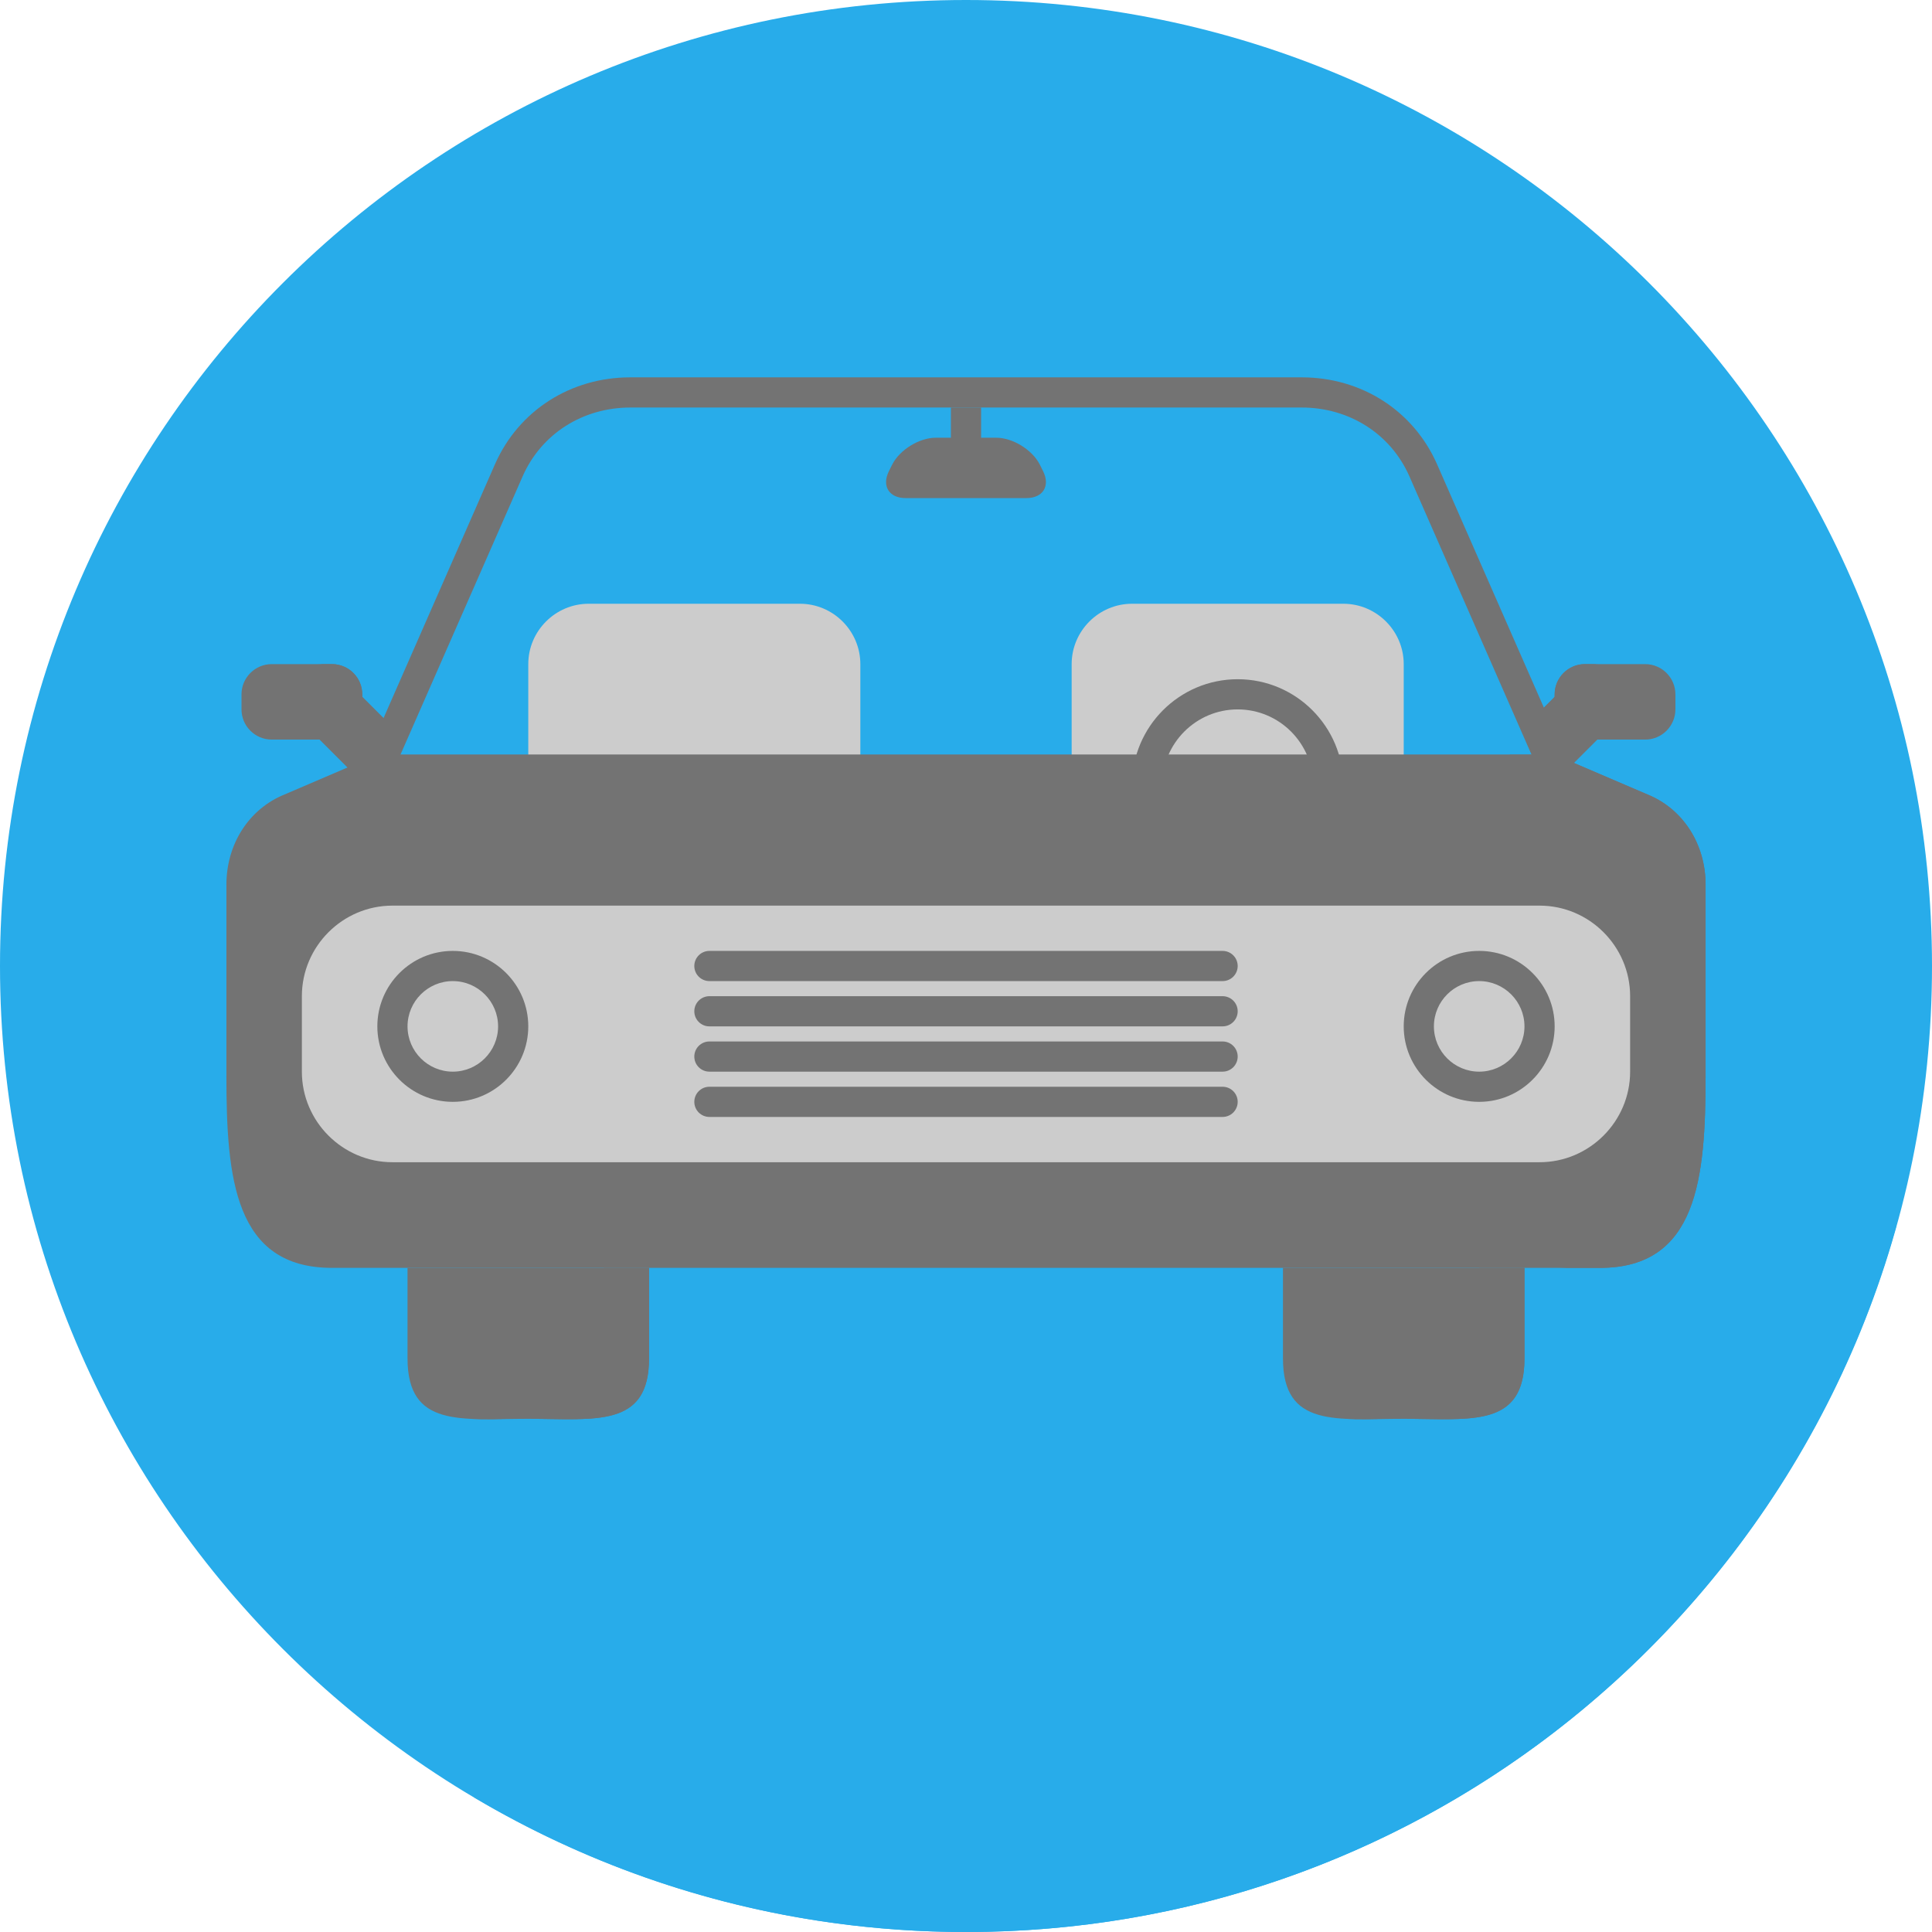
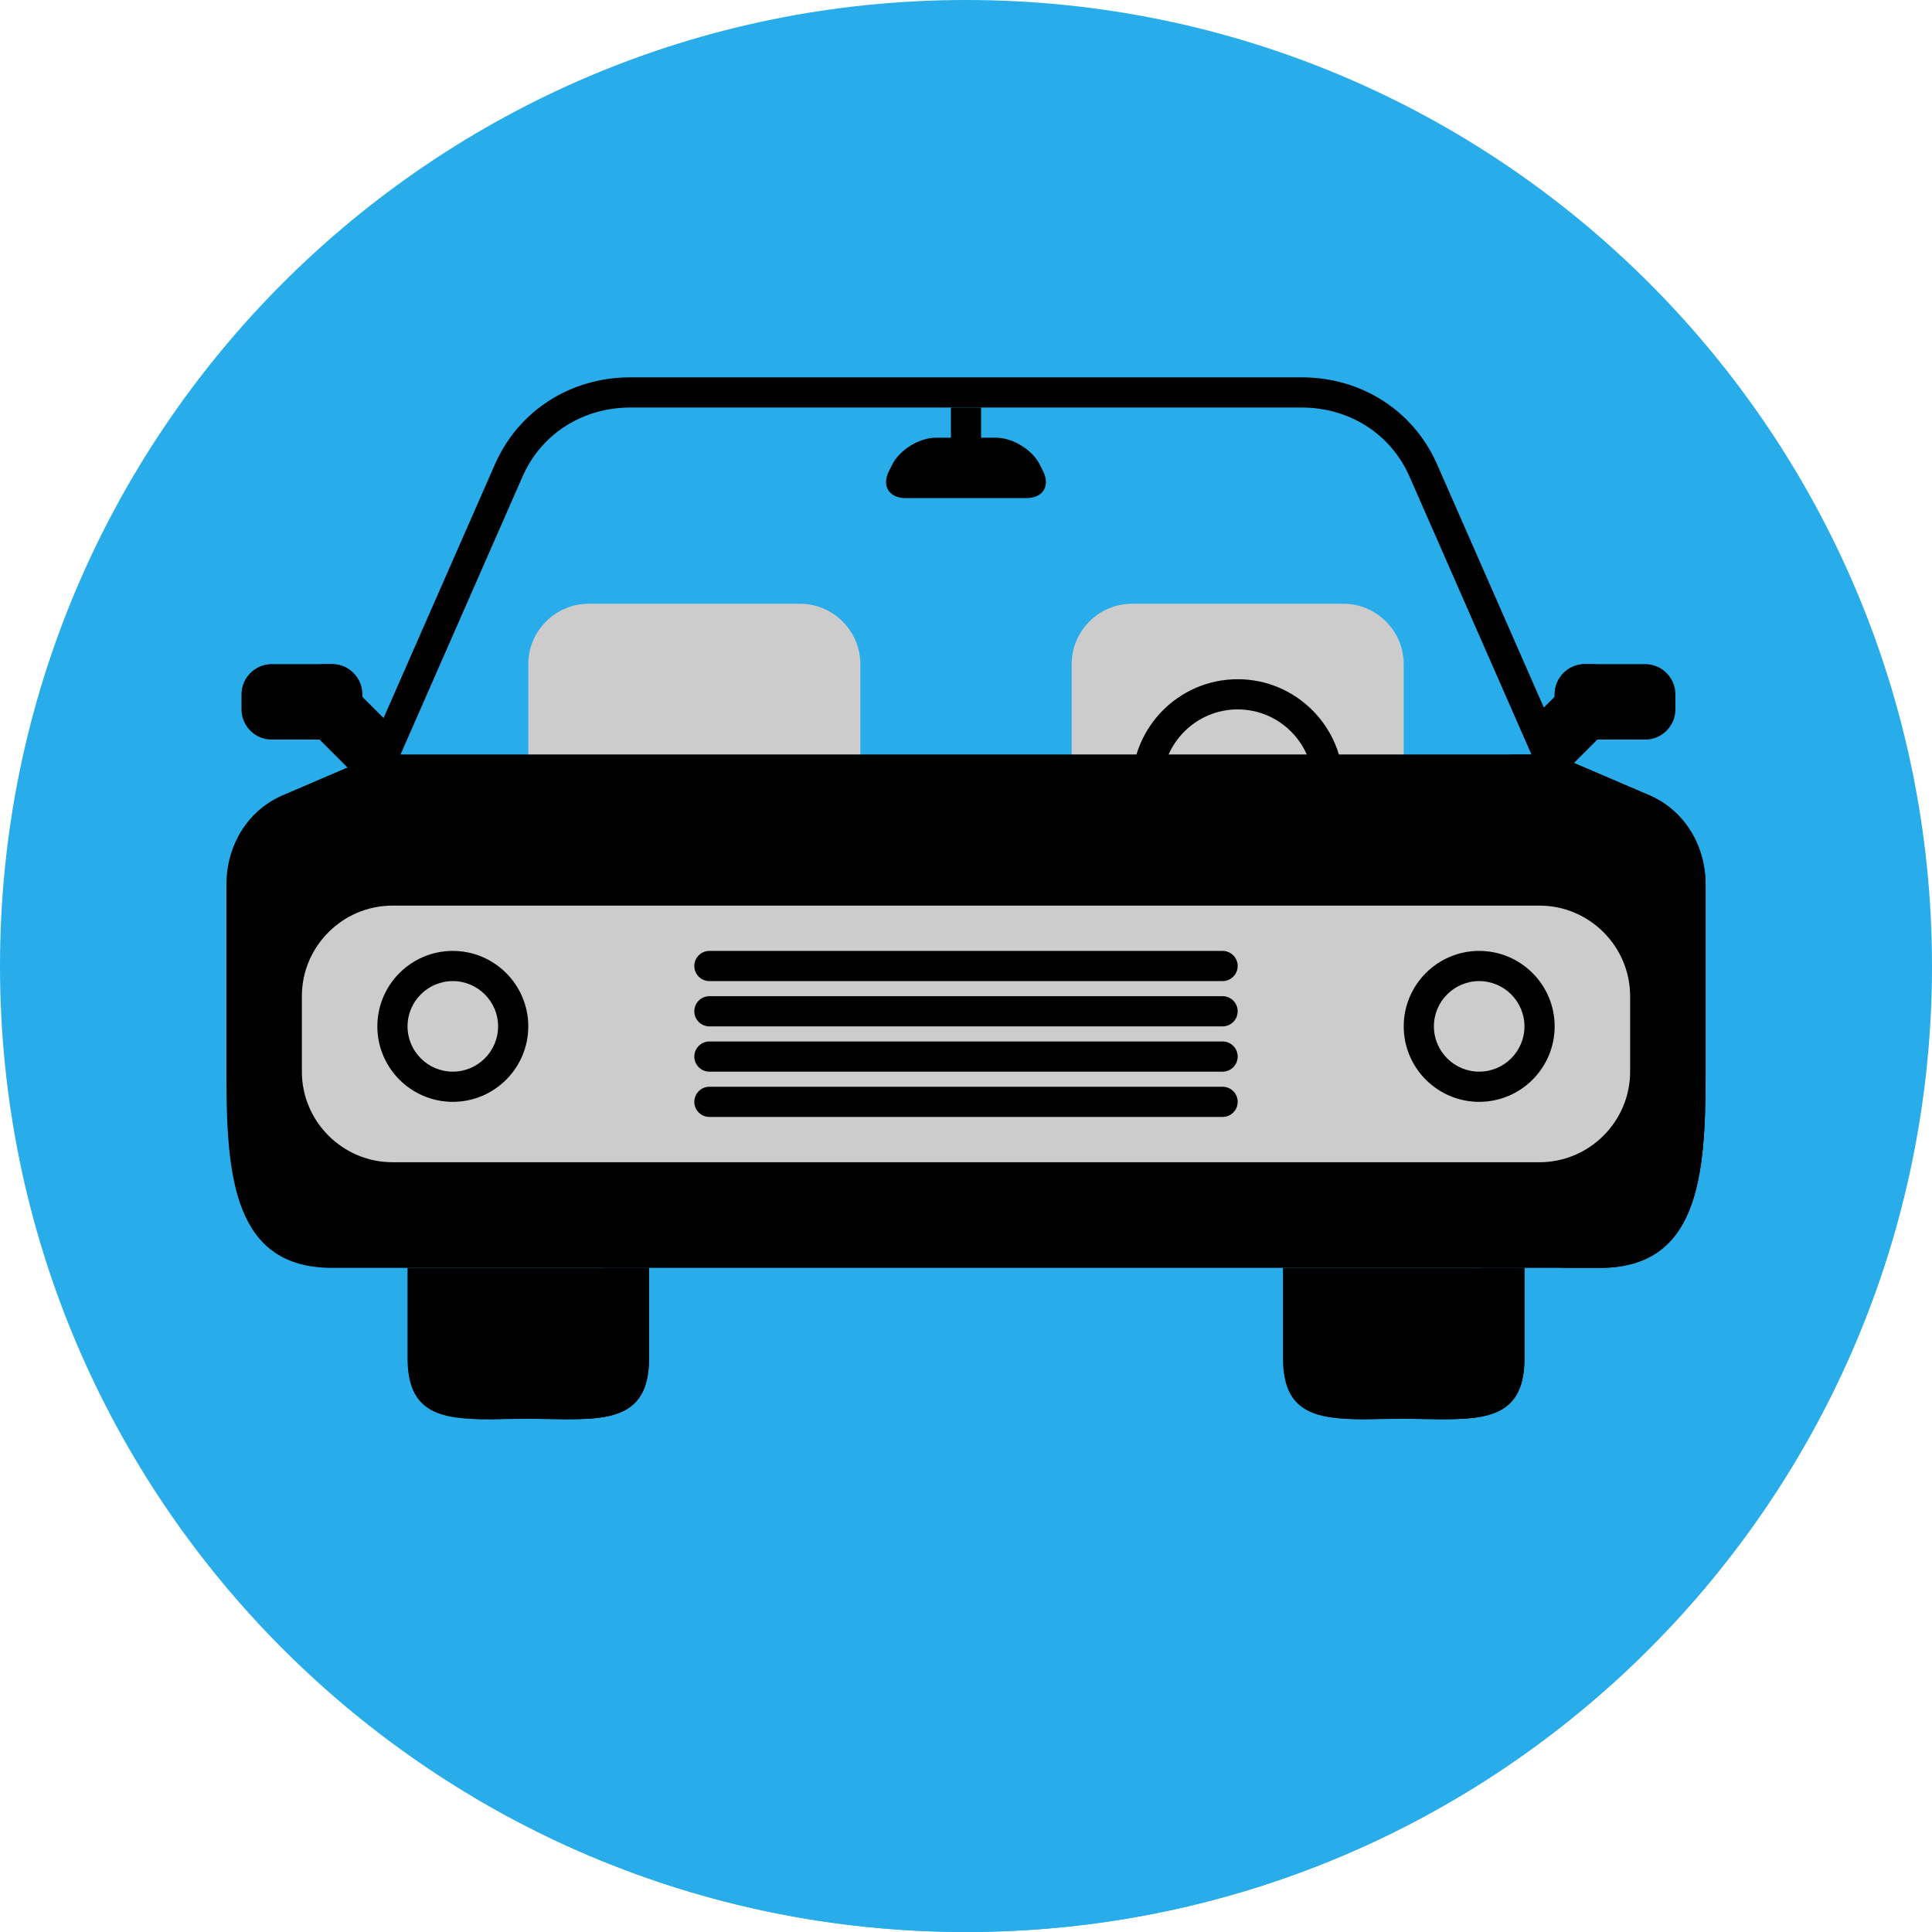
<svg xmlns="http://www.w3.org/2000/svg" version="1.1" id="Layer_1" x="0px" y="0px" viewBox="0 0 512 512" style="enable-background:new 0 0 512 512;" xml:space="preserve">
  <circle style="fill:#28ACEA;" cx="256" cy="256" r="256" />
  <path style="fill:#28ACEA;" d="M502.504,325.044c-0.684-1.064-1.52-2.064-2.504-2.876v-0.884c0-2.788-1.664-5.76-4-7.576v-0.624  v-2.044c0-2.752-1.672-4.812-4-5.976v-0.172v-0.096v-1.956v-2.048c0-2.716-1.684-5.416-4-7.092v-1.1v-2.048  c0-2.672-1.692-4.508-4-5.544v-0.604v-0.1v-1.952v-2.048c0-2.64-1.7-5.08-4-6.628v-1.568v-2.048c0-2.604-1.708-4.232-4-5.14v-1.008  v-0.1v-1.952v-2.048c0-2.568-1.72-4.776-4-6.188v-0.056v-1.952v-2.048c0-2.536-1.72-5.3-4-7.212v-0.988v-2.048  c0-2.504-1.728-4.504-4-5.784v-0.36v-2.048c0-2.672-1.692-4.716-4-5.916v-0.232v-0.096v-1.952v-2.048c0-2.636-1.704-5.284-4-6.996  v-1.2v-2.048c0-2.6-1.708-4.424-4-5.5v-0.648v-0.096v-1.952v-2.048c0-2.568-1.72-4.972-4-6.548V192.2v-2.048  c0-2.536-1.72-4.168-4-5.112V184c0-4.4-3.6-8-8-8h-12h-4c-4.4,0-8,3.6-8,8v0.688l-2.532,2.532l-17.004-37.688l-11.7-26.644  c-6.276-14.116-20-22.888-35.812-22.888H167.04c-15.804,0-29.532,8.768-35.82,22.904l-29.588,67.416l-2.024-2.02  c-0.532-1.324-1.612-2.312-3-3L96,184.688V184c0-4.4-3.6-8-8-8h-4H72c-4.4,0-8,3.6-8,8v2.048V188v0.096v1.952v2.048  c0,2.504,1.728,4.688,4,6.132v0.016v0.096v1.952v2.048c0,2.476,1.728,5.188,4,7.116v1.08v1.712c-7.492,4.528-12,12.86-12,22.208  v2.048v2.048v46.532v2.052v2.048c0,12.904,0.9,24.996,4.584,34.164c0.076,0.188,0.14,0.388,0.224,0.576  c0.308,0.736,0.648,1.436,0.996,2.132c0.236,0.476,0.444,0.968,0.704,1.42c1.116,4.764,2.728,9.044,4.936,12.668  c0.416,1.308,0.88,2.564,1.388,3.768c0.016,0.032,0.028,0.064,0.04,0.088c0.38,0.876,0.784,1.712,1.216,2.524  c0.148,0.28,0.264,0.584,0.416,0.864c1.12,4.752,2.712,9.04,4.924,12.652c0.804,2.528,1.78,4.872,2.968,7  c0.164,0.296,0.32,0.6,0.492,0.888c0.14,0.248,0.276,0.5,0.428,0.74c0.384,1.212,0.808,2.376,1.272,3.496  c0.036,0.08,0.064,0.152,0.088,0.228c0.356,0.836,0.752,1.636,1.156,2.416c0.18,0.352,0.344,0.724,0.536,1.064  c1.092,4.752,2.672,9,4.892,12.584c0.768,2.468,1.724,4.752,2.868,6.828c0.08,0.148,0.14,0.312,0.224,0.452  c0.636,2.756,1.436,5.352,2.424,7.748c0.048,0.104,0.084,0.212,0.124,0.32c0.344,0.808,0.728,1.584,1.108,2.34  c0.188,0.368,0.348,0.764,0.548,1.124c1.124,4.752,2.736,9.044,4.94,12.68c0.76,2.4,1.7,4.624,2.8,6.672  c0.08,0.14,0.14,0.296,0.216,0.436c1.136,4.792,2.732,9.136,4.964,12.796c0.812,2.54,1.804,4.9,3,7.04  c1.164,4.916,2.804,9.376,5.124,13.096c0.804,2.508,1.796,4.836,2.968,6.964c0.804,3.408,1.868,6.564,3.204,9.436  C163.936,498.988,208.436,512,256,512C373.444,512,472.36,432.876,502.504,325.044z" />
-   <path style="fill:#737373;" d="M100,208c-2.048,0-4.092-0.78-5.656-2.344l-12-12c-3.124-3.124-3.124-8.188,0-11.312  s8.188-3.124,11.312,0l12,12c3.124,3.124,3.124,8.188,0,11.312C104.092,207.22,102.048,208,100,208z" />
-   <path style="fill:#737373;" d="M105.656,194.344l-12-12c-2.08-2.08-5.004-2.744-7.656-2.056c1.336,0.344,2.608,1.008,3.656,2.056  l12,12c3.124,3.124,3.124,8.188,0,11.312c-1.048,1.048-2.32,1.712-3.656,2.056c0.656,0.168,1.324,0.288,2,0.288  c2.048,0,4.092-0.78,5.656-2.344C108.78,202.532,108.78,197.468,105.656,194.344z" />
-   <path style="fill:#737373;" d="M96,188c0,4.4-3.6,8-8,8H72c-4.4,0-8-3.6-8-8v-4c0-4.4,3.6-8,8-8h16c4.4,0,8,3.6,8,8V188z" />
-   <path style="fill:#737373;" d="M88,176h-4c4.4,0,8,3.6,8,8v4c0,4.4-3.6,8-8,8h4c4.4,0,8-3.6,8-8v-4C96,179.6,92.4,176,88,176z" />
-   <path style="fill:#737373;" d="M408,208c2.048,0,4.092-0.78,5.656-2.344l12-12c3.124-3.124,3.124-8.188,0-11.312  s-8.188-3.124-11.312,0l-12,12c-3.124,3.124-3.124,8.188,0,11.312C403.908,207.22,405.952,208,408,208z" />
-   <path style="fill:#737373;" d="M402.344,194.344l12-12c2.08-2.08,5.004-2.744,7.656-2.056c-1.336,0.344-2.608,1.008-3.656,2.056  l-12,12c-3.124,3.124-3.124,8.188,0,11.312c1.048,1.048,2.32,1.712,3.656,2.056c-0.656,0.168-1.324,0.288-2,0.288  c-2.048,0-4.092-0.78-5.656-2.344C399.22,202.532,399.22,197.468,402.344,194.344z" />
-   <path style="fill:#737373;" d="M412,188c0,4.4,3.6,8,8,8h16c4.4,0,8-3.6,8-8v-4c0-4.4-3.6-8-8-8h-16c-4.4,0-8,3.6-8,8V188z" />
-   <path style="fill:#737373;" d="M420,176h4c-4.4,0-8,3.6-8,8v4c0,4.4,3.6,8,8,8h-4c-4.4,0-8-3.6-8-8v-4C412,179.6,415.6,176,420,176z  " />
+   <path style="fill:#000000;" d="M100,208c-2.048,0-4.092-0.78-5.656-2.344l-12-12c-3.124-3.124-3.124-8.188,0-11.312  s8.188-3.124,11.312,0l12,12c3.124,3.124,3.124,8.188,0,11.312C104.092,207.22,102.048,208,100,208z" />
+   <path style="fill:#000000;" d="M105.656,194.344l-12-12c-2.08-2.08-5.004-2.744-7.656-2.056c1.336,0.344,2.608,1.008,3.656,2.056  l12,12c3.124,3.124,3.124,8.188,0,11.312c-1.048,1.048-2.32,1.712-3.656,2.056c0.656,0.168,1.324,0.288,2,0.288  c2.048,0,4.092-0.78,5.656-2.344C108.78,202.532,108.78,197.468,105.656,194.344z" />
+   <path style="fill:#000000;" d="M96,188c0,4.4-3.6,8-8,8H72c-4.4,0-8-3.6-8-8v-4c0-4.4,3.6-8,8-8h16c4.4,0,8,3.6,8,8V188z" />
+   <path style="fill:#000000;" d="M88,176h-4c4.4,0,8,3.6,8,8v4c0,4.4-3.6,8-8,8h4c4.4,0,8-3.6,8-8v-4C96,179.6,92.4,176,88,176z" />
+   <path style="fill:#000000;" d="M408,208c2.048,0,4.092-0.78,5.656-2.344l12-12c3.124-3.124,3.124-8.188,0-11.312  s-8.188-3.124-11.312,0l-12,12c-3.124,3.124-3.124,8.188,0,11.312C403.908,207.22,405.952,208,408,208z" />
+   <path style="fill:#000000;" d="M402.344,194.344l12-12c2.08-2.08,5.004-2.744,7.656-2.056c-1.336,0.344-2.608,1.008-3.656,2.056  l-12,12c-3.124,3.124-3.124,8.188,0,11.312c1.048,1.048,2.32,1.712,3.656,2.056c-0.656,0.168-1.324,0.288-2,0.288  c-2.048,0-4.092-0.78-5.656-2.344C399.22,202.532,399.22,197.468,402.344,194.344z" />
+   <path style="fill:#000000;" d="M412,188c0,4.4,3.6,8,8,8h16c4.4,0,8-3.6,8-8v-4c0-4.4-3.6-8-8-8h-16c-4.4,0-8,3.6-8,8V188z" />
+   <path style="fill:#000000;" d="M420,176h4c-4.4,0-8,3.6-8,8v4c0,4.4,3.6,8,8,8h-4c-4.4,0-8-3.6-8-8v-4C412,179.6,415.6,176,420,176z  " />
  <path style="fill:#28ACEA;" d="M377.108,124.512C371.292,111.428,358.736,104,344.956,104H256h-88.956  c-13.776,0-26.336,7.424-32.152,20.512L100,204h156h156L377.108,124.512z" />
  <g>
    <path style="fill:#cccccc;" d="M228,200c0,8.8-7.2,16-16,16h-56c-8.8,0-16-7.2-16-16v-24c0-8.8,7.2-16,16-16h56c8.8,0,16,7.2,16,16   V200z" />
    <path style="fill:#cccccc;" d="M372,200c0,8.8-7.2,16-16,16h-56c-8.8,0-16-7.2-16-16v-24c0-8.8,7.2-16,16-16h56c8.8,0,16,7.2,16,16   V200z" />
  </g>
-   <path style="fill:#737373;" d="M328,236c-15.436,0-28-12.56-28-28s12.564-28,28-28s28,12.56,28,28S343.436,236,328,236z M328,188  c-11.028,0-20,8.972-20,20s8.972,20,20,20s20-8.972,20-20S339.028,188,328,188z" />
-   <path style="fill:#737373;" d="M412,208H100c-1.352,0-2.608-0.68-3.348-1.812s-0.86-2.56-0.316-3.796l34.892-79.488  C137.512,108.768,151.236,100,167.044,100H344.96c15.804,0,29.532,8.768,35.812,22.888l34.896,79.504  c0.544,1.236,0.416,2.664-0.316,3.796C414.616,207.32,413.352,208,412,208z M106.124,200h299.752l-32.42-73.88  C368.488,114.952,357.564,108,344.96,108H167.048c-12.608,0-23.532,6.948-28.5,18.136L106.124,200z" />
-   <path style="fill:#737373;" d="M436.564,210.532L412,200H256H100l-24.564,10.532C65.9,214.384,60,223.76,60,234.46v50.632  C60,312.196,62.132,336,88,336h168h168c25.868,0,28-23.804,28-50.908V234.46C452,223.756,446.092,214.384,436.564,210.532z" />
-   <path style="fill:#737373;" d="M436.564,210.532L412,200h-12l24.564,10.532C434.104,214.384,440,223.76,440,234.46v50.632  c0,27.104-2.132,50.908-28,50.908h12c25.868,0,28-23.804,28-50.908V234.46C452,223.756,446.092,214.384,436.564,210.532z" />
+   <path style="fill:#000000;" d="M328,236c-15.436,0-28-12.56-28-28s12.564-28,28-28s28,12.56,28,28S343.436,236,328,236z M328,188  c-11.028,0-20,8.972-20,20s8.972,20,20,20s20-8.972,20-20S339.028,188,328,188z" />
+   <path style="fill:#000000;" d="M412,208H100c-1.352,0-2.608-0.68-3.348-1.812s-0.86-2.56-0.316-3.796l34.892-79.488  C137.512,108.768,151.236,100,167.044,100H344.96c15.804,0,29.532,8.768,35.812,22.888l34.896,79.504  c0.544,1.236,0.416,2.664-0.316,3.796C414.616,207.32,413.352,208,412,208z M106.124,200h299.752l-32.42-73.88  C368.488,114.952,357.564,108,344.96,108H167.048c-12.608,0-23.532,6.948-28.5,18.136L106.124,200z" />
+   <path style="fill:#000000;" d="M436.564,210.532L412,200H256H100l-24.564,10.532C65.9,214.384,60,223.76,60,234.46v50.632  C60,312.196,62.132,336,88,336h168h168c25.868,0,28-23.804,28-50.908V234.46C452,223.756,446.092,214.384,436.564,210.532z" />
+   <path style="fill:#000000;" d="M436.564,210.532L412,200h-12l24.564,10.532C434.104,214.384,440,223.76,440,234.46v50.632  c0,27.104-2.132,50.908-28,50.908h12c25.868,0,28-23.804,28-50.908V234.46C452,223.756,446.092,214.384,436.564,210.532z" />
  <path style="fill:#cccccc;" d="M432,284c0,13.2-10.8,24-24,24H104c-13.2,0-24-10.8-24-24v-20c0-13.2,10.8-24,24-24h304  c13.2,0,24,10.8,24,24V284z" />
  <g>
-     <path style="fill:#737373;" d="M324,288H188c-2.212,0-4,1.792-4,4s1.788,4,4,4h136c2.212,0,4-1.792,4-4S326.212,288,324,288z" />
-     <path style="fill:#737373;" d="M324,276H188c-2.212,0-4,1.792-4,4s1.788,4,4,4h136c2.212,0,4-1.792,4-4S326.212,276,324,276z" />
-     <path style="fill:#737373;" d="M324,264H188c-2.212,0-4,1.792-4,4s1.788,4,4,4h136c2.212,0,4-1.792,4-4S326.212,264,324,264z" />
-     <path style="fill:#737373;" d="M188,260h136c2.212,0,4-1.792,4-4s-1.788-4-4-4H188c-2.212,0-4,1.792-4,4   C184,258.208,185.788,260,188,260z" />
+     <path style="fill:#000000;" d="M324,288H188c-2.212,0-4,1.792-4,4s1.788,4,4,4h136c2.212,0,4-1.792,4-4S326.212,288,324,288z" />
+     <path style="fill:#000000;" d="M324,276H188c-2.212,0-4,1.792-4,4s1.788,4,4,4h136c2.212,0,4-1.792,4-4S326.212,276,324,276z" />
+     <path style="fill:#000000;" d="M324,264H188c-2.212,0-4,1.792-4,4s1.788,4,4,4h136c2.212,0,4-1.792,4-4S326.212,264,324,264z" />
+     <path style="fill:#000000;" d="M188,260h136c2.212,0,4-1.792,4-4s-1.788-4-4-4H188c-2.212,0-4,1.792-4,4   C184,258.208,185.788,260,188,260z" />
  </g>
  <g>
    <path style="fill:#28ACEA;" d="M156,152c-1.024,0-2.048-0.392-2.828-1.172c-1.564-1.564-1.564-4.092,0-5.656l20-20   c1.564-1.564,4.092-1.564,5.656,0s1.564,4.092,0,5.656l-20,20C158.048,151.608,157.024,152,156,152z" />
  </g>
  <g>
-     <path style="fill:#737373;" d="M108,336v24c0,18.48,14.28,16,32,16s32,2.48,32-16v-24H108z" />
-     <path style="fill:#737373;" d="M340,336v24c0,18.48,14.28,16,32,16s32,2.48,32-16v-24H340z" />
+     <path style="fill:#000000;" d="M108,336v24c0,18.48,14.28,16,32,16s32,2.48,32-16v-24H108z" />
+     <path style="fill:#000000;" d="M340,336v24c0,18.48,14.28,16,32,16s32,2.48,32-16v-24H340z" />
  </g>
  <g>
-     <path style="fill:#737373;" d="M360,376c-1,0-1.984,0.008-2.956,0.02c2.768,0.128,5.776,0.088,8.956,0.044   C364.056,376.032,362.056,376,360,376z" />
-     <path style="fill:#737373;" d="M392,336v24c0,12.836-6.9,15.556-17.044,16.02C391.28,376.22,404,377.436,404,360v-24H392z" />
-     <path style="fill:#737373;" d="M128,376c-1,0-1.984,0.008-2.956,0.02c2.768,0.128,5.776,0.088,8.956,0.044   C132.056,376.032,130.056,376,128,376z" />
-     <path style="fill:#737373;" d="M160,336v24c0,12.836-6.9,15.556-17.044,16.02C159.28,376.22,172,377.436,172,360v-24H160z" />
+     <path style="fill:#000000;" d="M360,376c-1,0-1.984,0.008-2.956,0.02c2.768,0.128,5.776,0.088,8.956,0.044   C364.056,376.032,362.056,376,360,376z" />
+     <path style="fill:#000000;" d="M392,336v24c0,12.836-6.9,15.556-17.044,16.02C391.28,376.22,404,377.436,404,360v-24H392z" />
+     <path style="fill:#000000;" d="M128,376c-1,0-1.984,0.008-2.956,0.02c2.768,0.128,5.776,0.088,8.956,0.044   C132.056,376.032,130.056,376,128,376z" />
+     <path style="fill:#000000;" d="M160,336v24c0,12.836-6.9,15.556-17.044,16.02C159.28,376.22,172,377.436,172,360v-24H160z" />
  </g>
  <path style="fill:#cccccc;" d="M136,272c0,8.844-7.156,16-16.004,16c-8.84,0-15.996-7.156-15.996-16s7.156-16,15.996-16  C128.844,256,136,263.156,136,272z" />
-   <path style="fill:#737373;" d="M119.996,292C108.968,292,100,283.028,100,272s8.968-20,19.996-20c11.032,0,20.004,8.972,20.004,20  S131.028,292,119.996,292z M119.996,260c-6.612,0-11.996,5.384-11.996,12s5.384,12,11.996,12S132,278.616,132,272  S126.608,260,119.996,260z" />
+   <path style="fill:#000000;" d="M119.996,292C108.968,292,100,283.028,100,272s8.968-20,19.996-20c11.032,0,20.004,8.972,20.004,20  S131.028,292,119.996,292z M119.996,260c-6.612,0-11.996,5.384-11.996,12s5.384,12,11.996,12S132,278.616,132,272  S126.608,260,119.996,260z" />
  <path style="fill:#cccccc;" d="M408,272c0,8.844-7.156,16-16.004,16c-8.84,0-15.996-7.156-15.996-16s7.156-16,15.996-16  C400.844,256,408,263.156,408,272z" />
  <g>
-     <path style="fill:#737373;" d="M391.996,292C380.968,292,372,283.028,372,272s8.968-20,19.996-20c11.032,0,20.004,8.972,20.004,20   S403.028,292,391.996,292z M391.996,260c-6.612,0-11.996,5.384-11.996,12s5.384,12,11.996,12S404,278.616,404,272   S398.608,260,391.996,260z" />
-     <rect x="252" y="108" style="fill:#737373;" width="8" height="12" />
-     <path style="fill:#737373;" d="M276.42,124.844C278.392,128.78,276.4,132,272,132h-32c-4.4,0-6.392-3.22-4.42-7.156l0.844-1.688   C238.392,119.22,243.6,116,248,116h16c4.4,0,9.608,3.22,11.58,7.156L276.42,124.844z" />
+     <path style="fill:#000000;" d="M391.996,292C380.968,292,372,283.028,372,272s8.968-20,19.996-20c11.032,0,20.004,8.972,20.004,20   S403.028,292,391.996,292z M391.996,260c-6.612,0-11.996,5.384-11.996,12s5.384,12,11.996,12S404,278.616,404,272   S398.608,260,391.996,260z" />
+     <rect x="252" y="108" style="fill:#000000;" width="8" height="12" />
+     <path style="fill:#000000;" d="M276.42,124.844C278.392,128.78,276.4,132,272,132h-32c-4.4,0-6.392-3.22-4.42-7.156l0.844-1.688   C238.392,119.22,243.6,116,248,116h16c4.4,0,9.608,3.22,11.58,7.156L276.42,124.844z" />
  </g>
  <g>
</g>
  <g>
</g>
  <g>
</g>
  <g>
</g>
  <g>
</g>
  <g>
</g>
  <g>
</g>
  <g>
</g>
  <g>
</g>
  <g>
</g>
  <g>
</g>
  <g>
</g>
  <g>
</g>
  <g>
</g>
  <g>
</g>
</svg>
